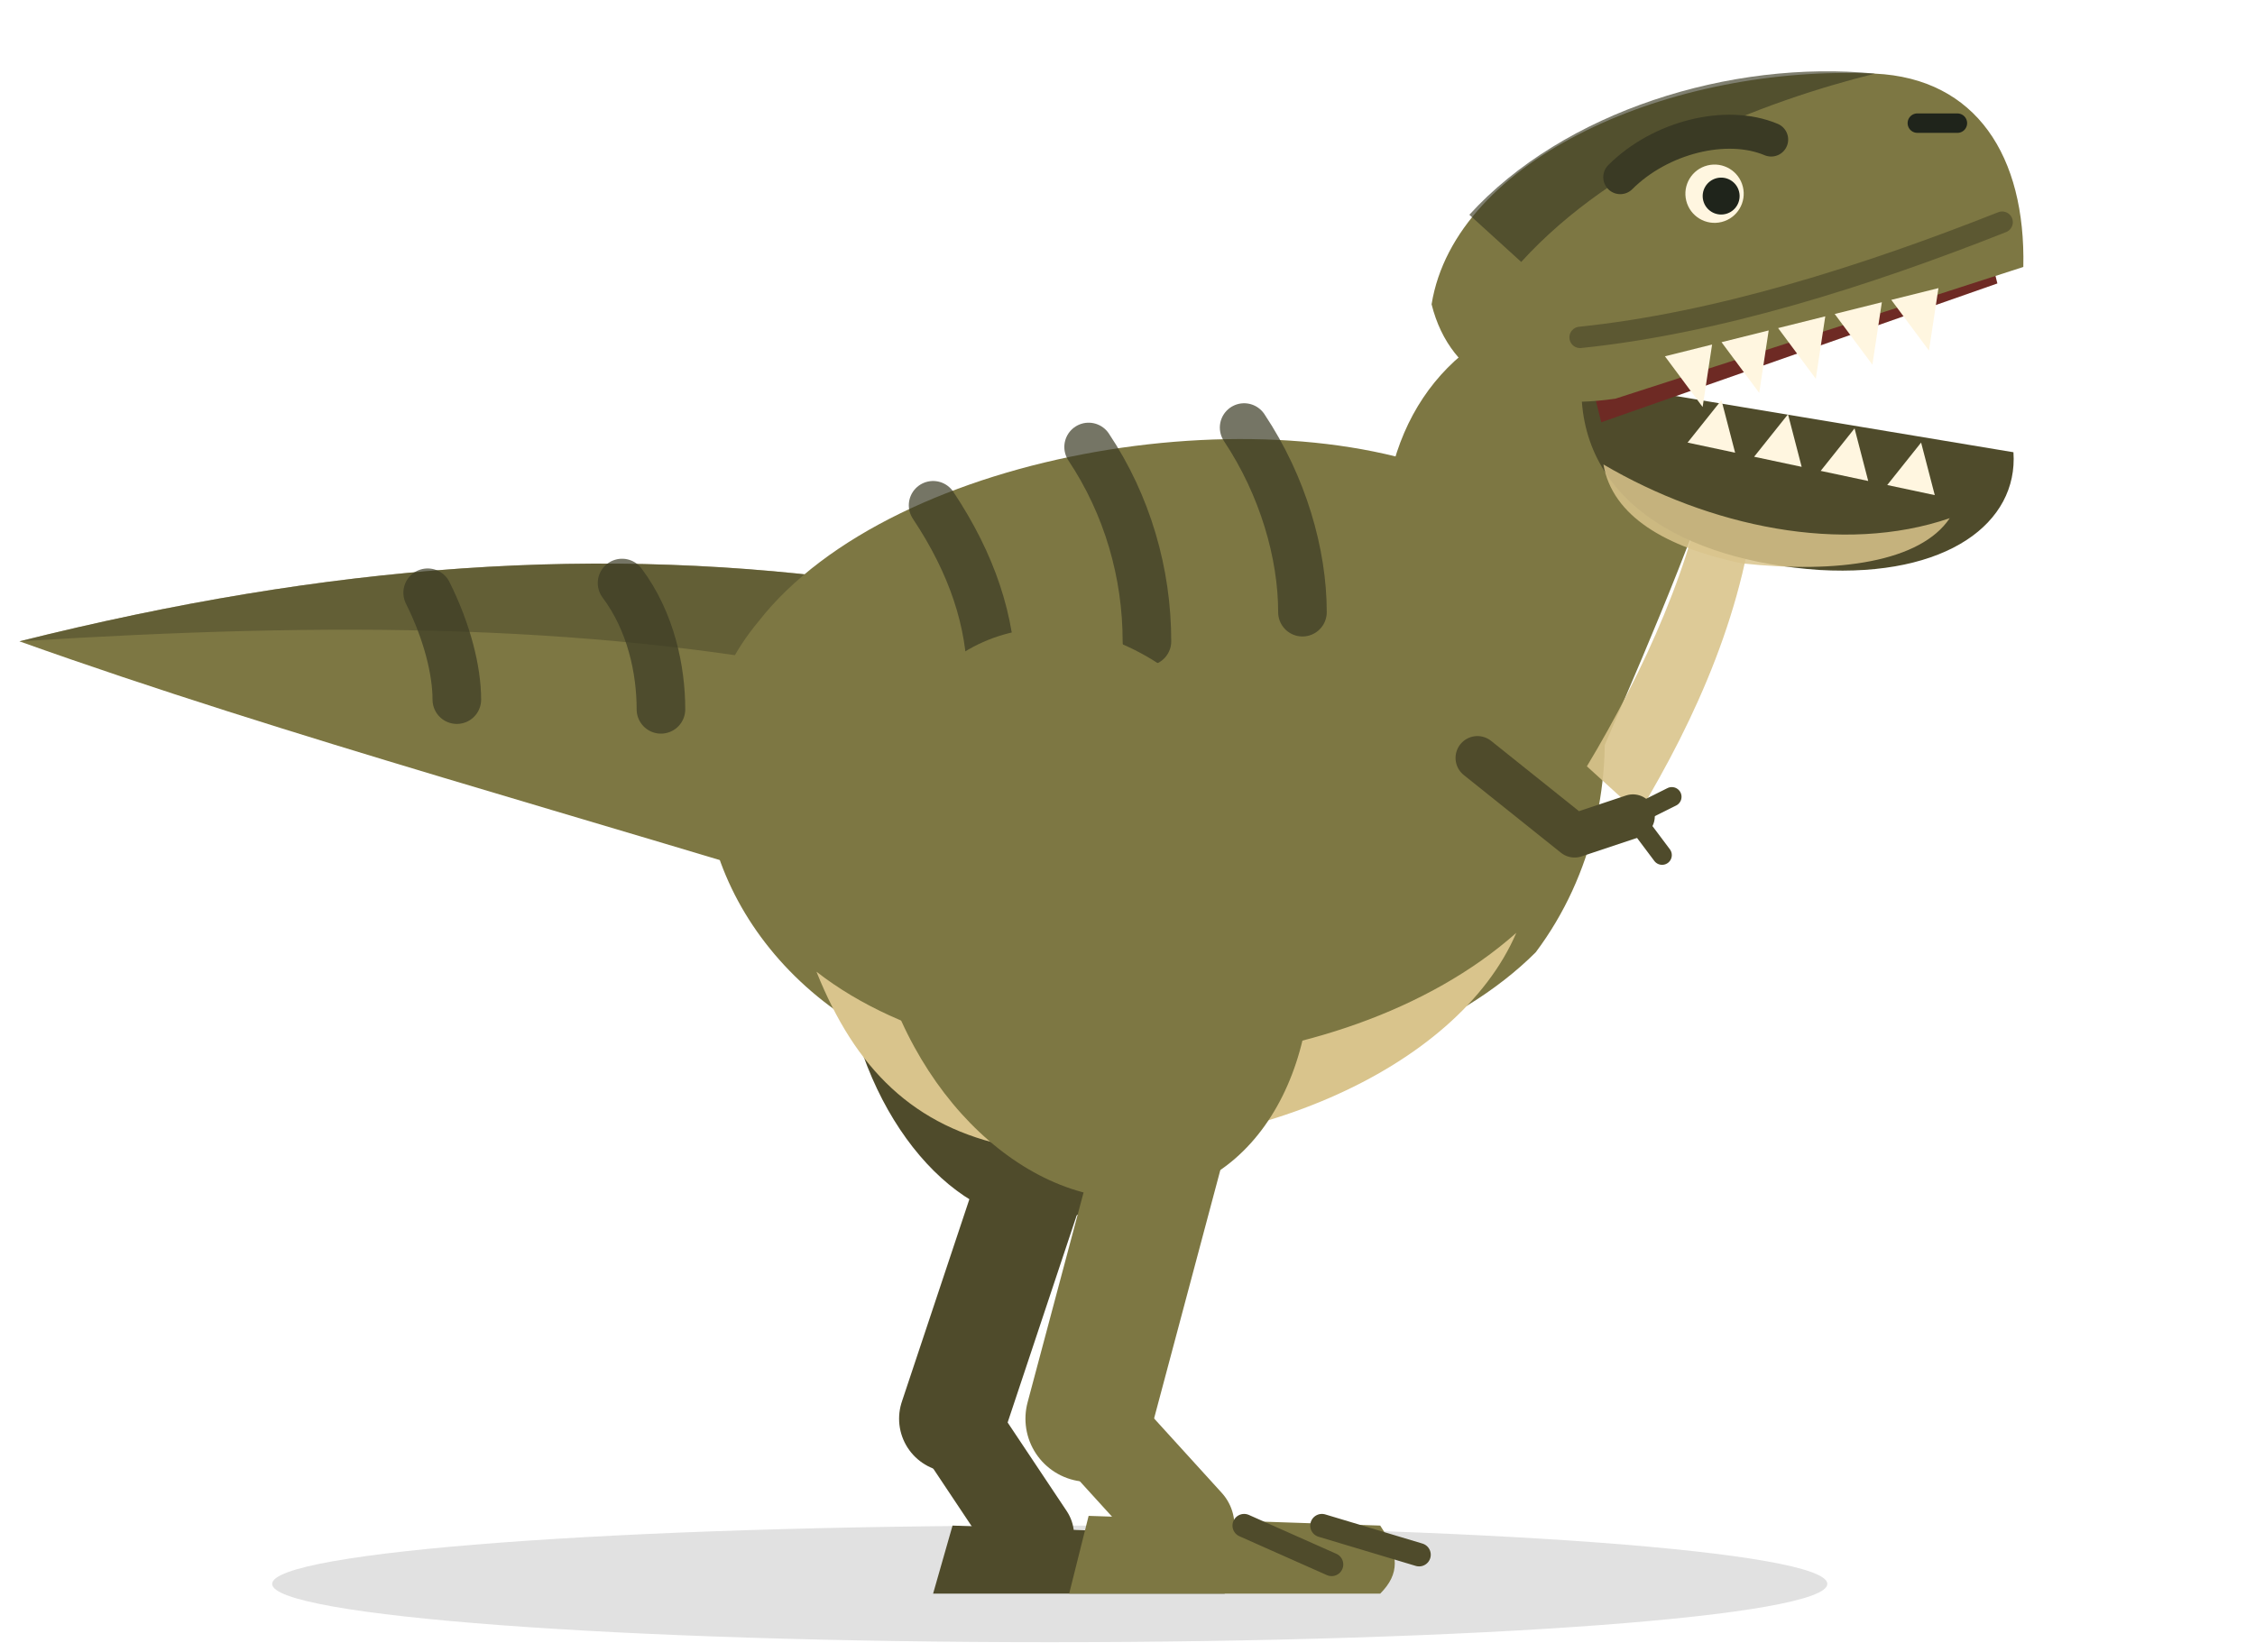
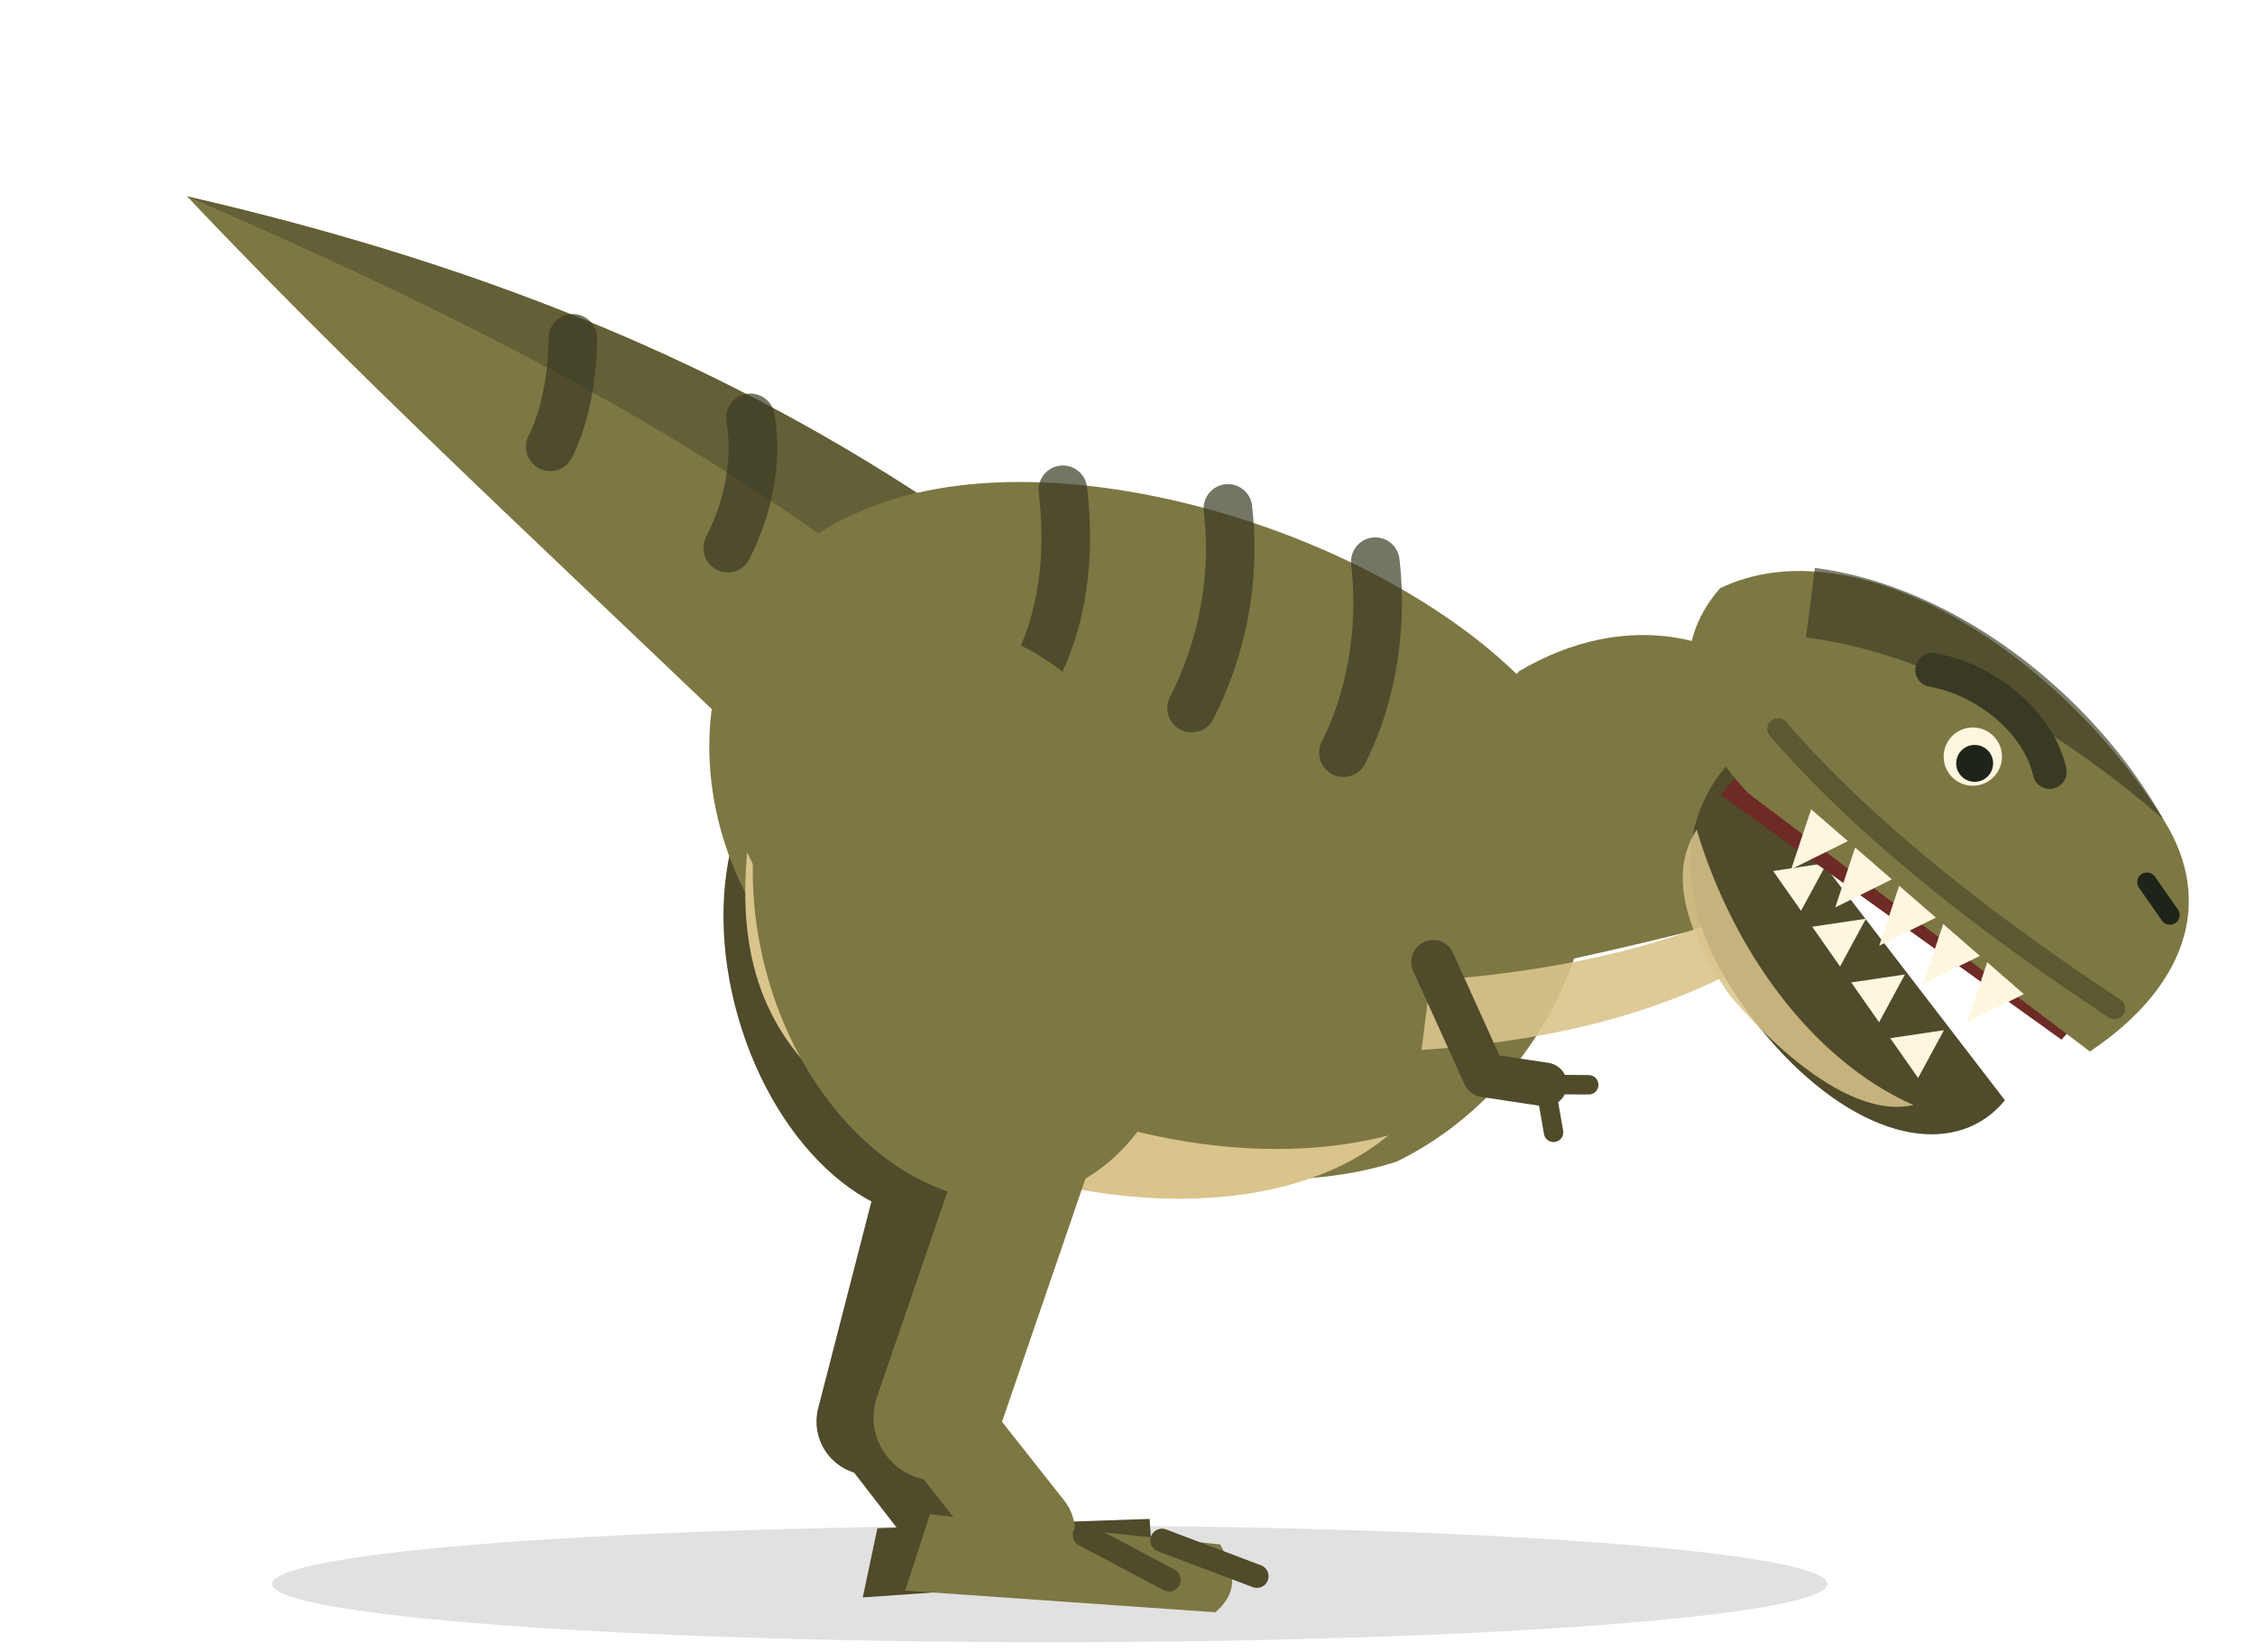
<svg xmlns="http://www.w3.org/2000/svg" width="232" height="170" viewBox="0 0 232 170">
  <ellipse cx="108" cy="163" rx="80" ry="6" fill="#000000" opacity="0.12" />
-   <g transform="translate(0 0)">
-     <g transform="rotate(0 104 96)">
+   <g transform="translate(-12 0)">
+     <g transform="rotate(-4 104 96)">
      <ellipse cx="104" cy="100" rx="17" ry="26" transform="rotate(-12 104 100)" fill="#4f4b2b" />
      <path d="M108 116 L98 146" stroke="#4f4b2b" stroke-width="11" stroke-linecap="round" />
      <path d="M98 146 L106 158" stroke="#4f4b2b" stroke-width="9" stroke-linecap="round" />
      <path d="M98 157 L126 158 L126 164 L96 164 Z" fill="#4f4b2b" />
    </g>
-     <path d="M90 60 C62 56 34 58 2 66 C30 76 60 84 92 94 Z" fill="#7d7743" />
-     <path d="M90 60 C62 56 34 58 2 66 C34 64 62 64 90 70 Z" fill="#4f4b2b" opacity="0.55" />
-     <path d="M78 64 C92 46 132 40 152 50 C166 58 170 82 158 98 C142 114 104 118 86 104 C72 94 68 76 78 64 Z" fill="#7d7743" />
-     <path d="M84 100 C102 114 138 112 156 96 C150 110 128 120 104 118 C94 116 88 110 84 100 Z" fill="#d9c48c" />
-     <path d="M96 52 C100 58 102 64 102 70 M112 46 C116 52 118 59 118 66 M128 44 C132 50 134 57 134 63 M64 60 C67 64 68 69 68 73 M44 61 C46 65 47 69 47 72" fill="none" stroke="#3a3a24" stroke-width="5" stroke-linecap="round" opacity="0.7" />
-     <g transform="rotate(-14 156 58)">
-       <path d="M144 50 C148 38 158 32 170 34 L178 54 C170 66 162 76 156 84 C150 74 144 62 144 50 Z" fill="#7d7743" />
-       <path d="M158 80 C166 72 174 62 178 52 L182 56 C178 68 170 78 162 86 Z" fill="#d9c48c" opacity="0.9" />
-       <g transform="rotate(26 168 44)">
-         <path d="M166 42 L211 40 C213 47 207 54 194 56 C180 58 168 54 166 42 Z" fill="#4f4b2b" />
-         <path d="M170 50 C182 54 196 54 206 48 C204 53 196 56 186 57 C178 57 172 55 170 50 Z" fill="#d9c48c" opacity="0.85" />
-         <path d="M178 46 L180.5 41 L183 46 Z" fill="#fff6e0" />
-         <path d="M185 46 L187.5 41 L190 46 Z" fill="#fff6e0" />
-         <path d="M192 46 L194.5 41 L197 46 Z" fill="#fff6e0" />
-         <path d="M199 46 L201.5 41 L204 46 Z" fill="#fff6e0" />
+     <g transform="rotate(27 112 104)">
+       <path d="M90 60 C62 56 34 58 2 66 C30 76 60 84 92 94 Z" fill="#7d7743" />
+       <path d="M90 60 C62 56 34 58 2 66 C34 64 62 64 90 70 Z" fill="#4f4b2b" opacity="0.55" />
+       <path d="M78 64 C92 46 132 40 152 50 C166 58 170 82 158 98 C142 114 104 118 86 104 C72 94 68 76 78 64 Z" fill="#7d7743" />
+       <path d="M84 100 C102 114 138 112 156 96 C150 110 128 120 104 118 C94 116 88 110 84 100 Z" fill="#d9c48c" />
+       <path d="M96 52 C100 58 102 64 102 70 M112 46 C116 52 118 59 118 66 M128 44 C132 50 134 57 134 63 M64 60 C67 64 68 69 68 73 M44 61 C46 65 47 69 47 72" fill="none" stroke="#3a3a24" stroke-width="5" stroke-linecap="round" opacity="0.7" />
+       <g transform="rotate(14 156 58)">
+         <path d="M144 50 C148 38 158 32 170 34 L178 54 C170 66 162 76 156 84 C150 74 144 62 144 50 Z" fill="#7d7743" />
+         <path d="M158 80 C166 72 174 62 178 52 L182 56 C178 68 170 78 162 86 Z" fill="#d9c48c" opacity="0.9" />
+         <g transform="rotate(14 168 44)">
+           <path d="M166 42 L211 40 C213 47 207 54 194 56 C180 58 168 54 166 42 Z" fill="#4f4b2b" />
+           <path d="M170 50 C182 54 196 54 206 48 C204 53 196 56 186 57 C178 57 172 55 170 50 Z" fill="#d9c48c" opacity="0.85" />
+           <path d="M178 46 L180.5 41 L183 46 Z" fill="#fff6e0" />
+           <path d="M185 46 L187.5 41 L190 46 Z" fill="#fff6e0" />
+           <path d="M192 46 L194.5 41 L197 46 Z" fill="#fff6e0" />
+           <path d="M199 46 L201.5 41 L204 46 Z" fill="#fff6e0" />
+         </g>
+         <path d="M168 42 L211 39 L211 42 L168 46 Z" fill="#6e2a24" />
+         <path d="M154 30 C160 16 184 12 204 18 C214 21 217 30 214 41 L170 44 C160 43 154 38 154 30 Z" fill="#7d7743" />
+         <path d="M160 22 C172 14 190 13 204 18 C192 18 176 20 164 28 Z" fill="#3a3a24" opacity="0.65" />
+         <path d="M176 22 C181 19 188 19 192 22" fill="none" stroke="#3a3a24" stroke-width="3.5" stroke-linecap="round" />
+         <circle cx="185" cy="26" r="3" fill="#fff6e0" />
+         <circle cx="185.6" cy="26.4" r="1.9" fill="#1f241b" />
+         <path d="M207 24 L211 25" stroke="#1f241b" stroke-width="2" stroke-linecap="round" />
+         <path d="M168 37 C182 39 198 38 213 36" fill="none" stroke="#4f4b2b" stroke-width="2.2" stroke-linecap="round" opacity="0.7" />
+         <path d="M176 41 L178.5 47 L181 41 Z" fill="#fff6e0" />
+         <path d="M182 41 L184.5 47 L187 41 Z" fill="#fff6e0" />
+         <path d="M188 41 L190.5 47 L193 41 Z" fill="#fff6e0" />
+         <path d="M194 41 L196.5 47 L199 41 Z" fill="#fff6e0" />
+         <path d="M200 41 L202.5 47 L205 41 Z" fill="#fff6e0" />
      </g>
-       <path d="M168 42 L211 39 L211 42 L168 46 Z" fill="#6e2a24" />
-       <path d="M154 30 C160 16 184 12 204 18 C214 21 217 30 214 41 L170 44 C160 43 154 38 154 30 Z" fill="#7d7743" />
-       <path d="M160 22 C172 14 190 13 204 18 C192 18 176 20 164 28 Z" fill="#3a3a24" opacity="0.65" />
-       <path d="M176 22 C181 19 188 19 192 22" fill="none" stroke="#3a3a24" stroke-width="3.5" stroke-linecap="round" />
-       <circle cx="185" cy="26" r="3" fill="#fff6e0" />
-       <circle cx="185.6" cy="26.4" r="1.9" fill="#1f241b" />
-       <path d="M207 24 L211 25" stroke="#1f241b" stroke-width="2" stroke-linecap="round" />
-       <path d="M168 37 C182 39 198 38 213 36" fill="none" stroke="#4f4b2b" stroke-width="2.2" stroke-linecap="round" opacity="0.7" />
-       <path d="M176 41 L178.5 47 L181 41 Z" fill="#fff6e0" />
-       <path d="M182 41 L184.5 47 L187 41 Z" fill="#fff6e0" />
-       <path d="M188 41 L190.5 47 L193 41 Z" fill="#fff6e0" />
-       <path d="M194 41 L196.5 47 L199 41 Z" fill="#fff6e0" />
-       <path d="M200 41 L202.5 47 L205 41 Z" fill="#fff6e0" />
+       <path d="M152 78 L162 86 L168 84" fill="none" stroke="#4f4b2b" stroke-width="4.5" stroke-linecap="round" stroke-linejoin="round" />
+       <path d="M168 84 L172 82 M168 84 L171 88" stroke="#4f4b2b" stroke-width="2" stroke-linecap="round" />
    </g>
-     <path d="M152 78 L162 86 L168 84" fill="none" stroke="#4f4b2b" stroke-width="4.5" stroke-linecap="round" stroke-linejoin="round" />
-     <path d="M168 84 L172 82 M168 84 L171 88" stroke="#4f4b2b" stroke-width="2" stroke-linecap="round" />
-     <g transform="rotate(0 112 94)">
+     <g transform="rotate(4 112 94)">
      <ellipse cx="112" cy="94" rx="22" ry="30" transform="rotate(-18 112 94)" fill="#7d7743" />
      <path d="M120 116 L112 146" stroke="#7d7743" stroke-width="13" stroke-linecap="round" />
      <path d="M112 146 L122 157" stroke="#7d7743" stroke-width="10" stroke-linecap="round" />
      <path d="M112 156 L142 157 C144 160 144 162 142 164 L110 164 Z" fill="#7d7743" />
      <path d="M136 157 L146 160 M128 157 L137 161" stroke="#4f4b2b" stroke-width="2.4" stroke-linecap="round" />
    </g>
  </g>
</svg>
